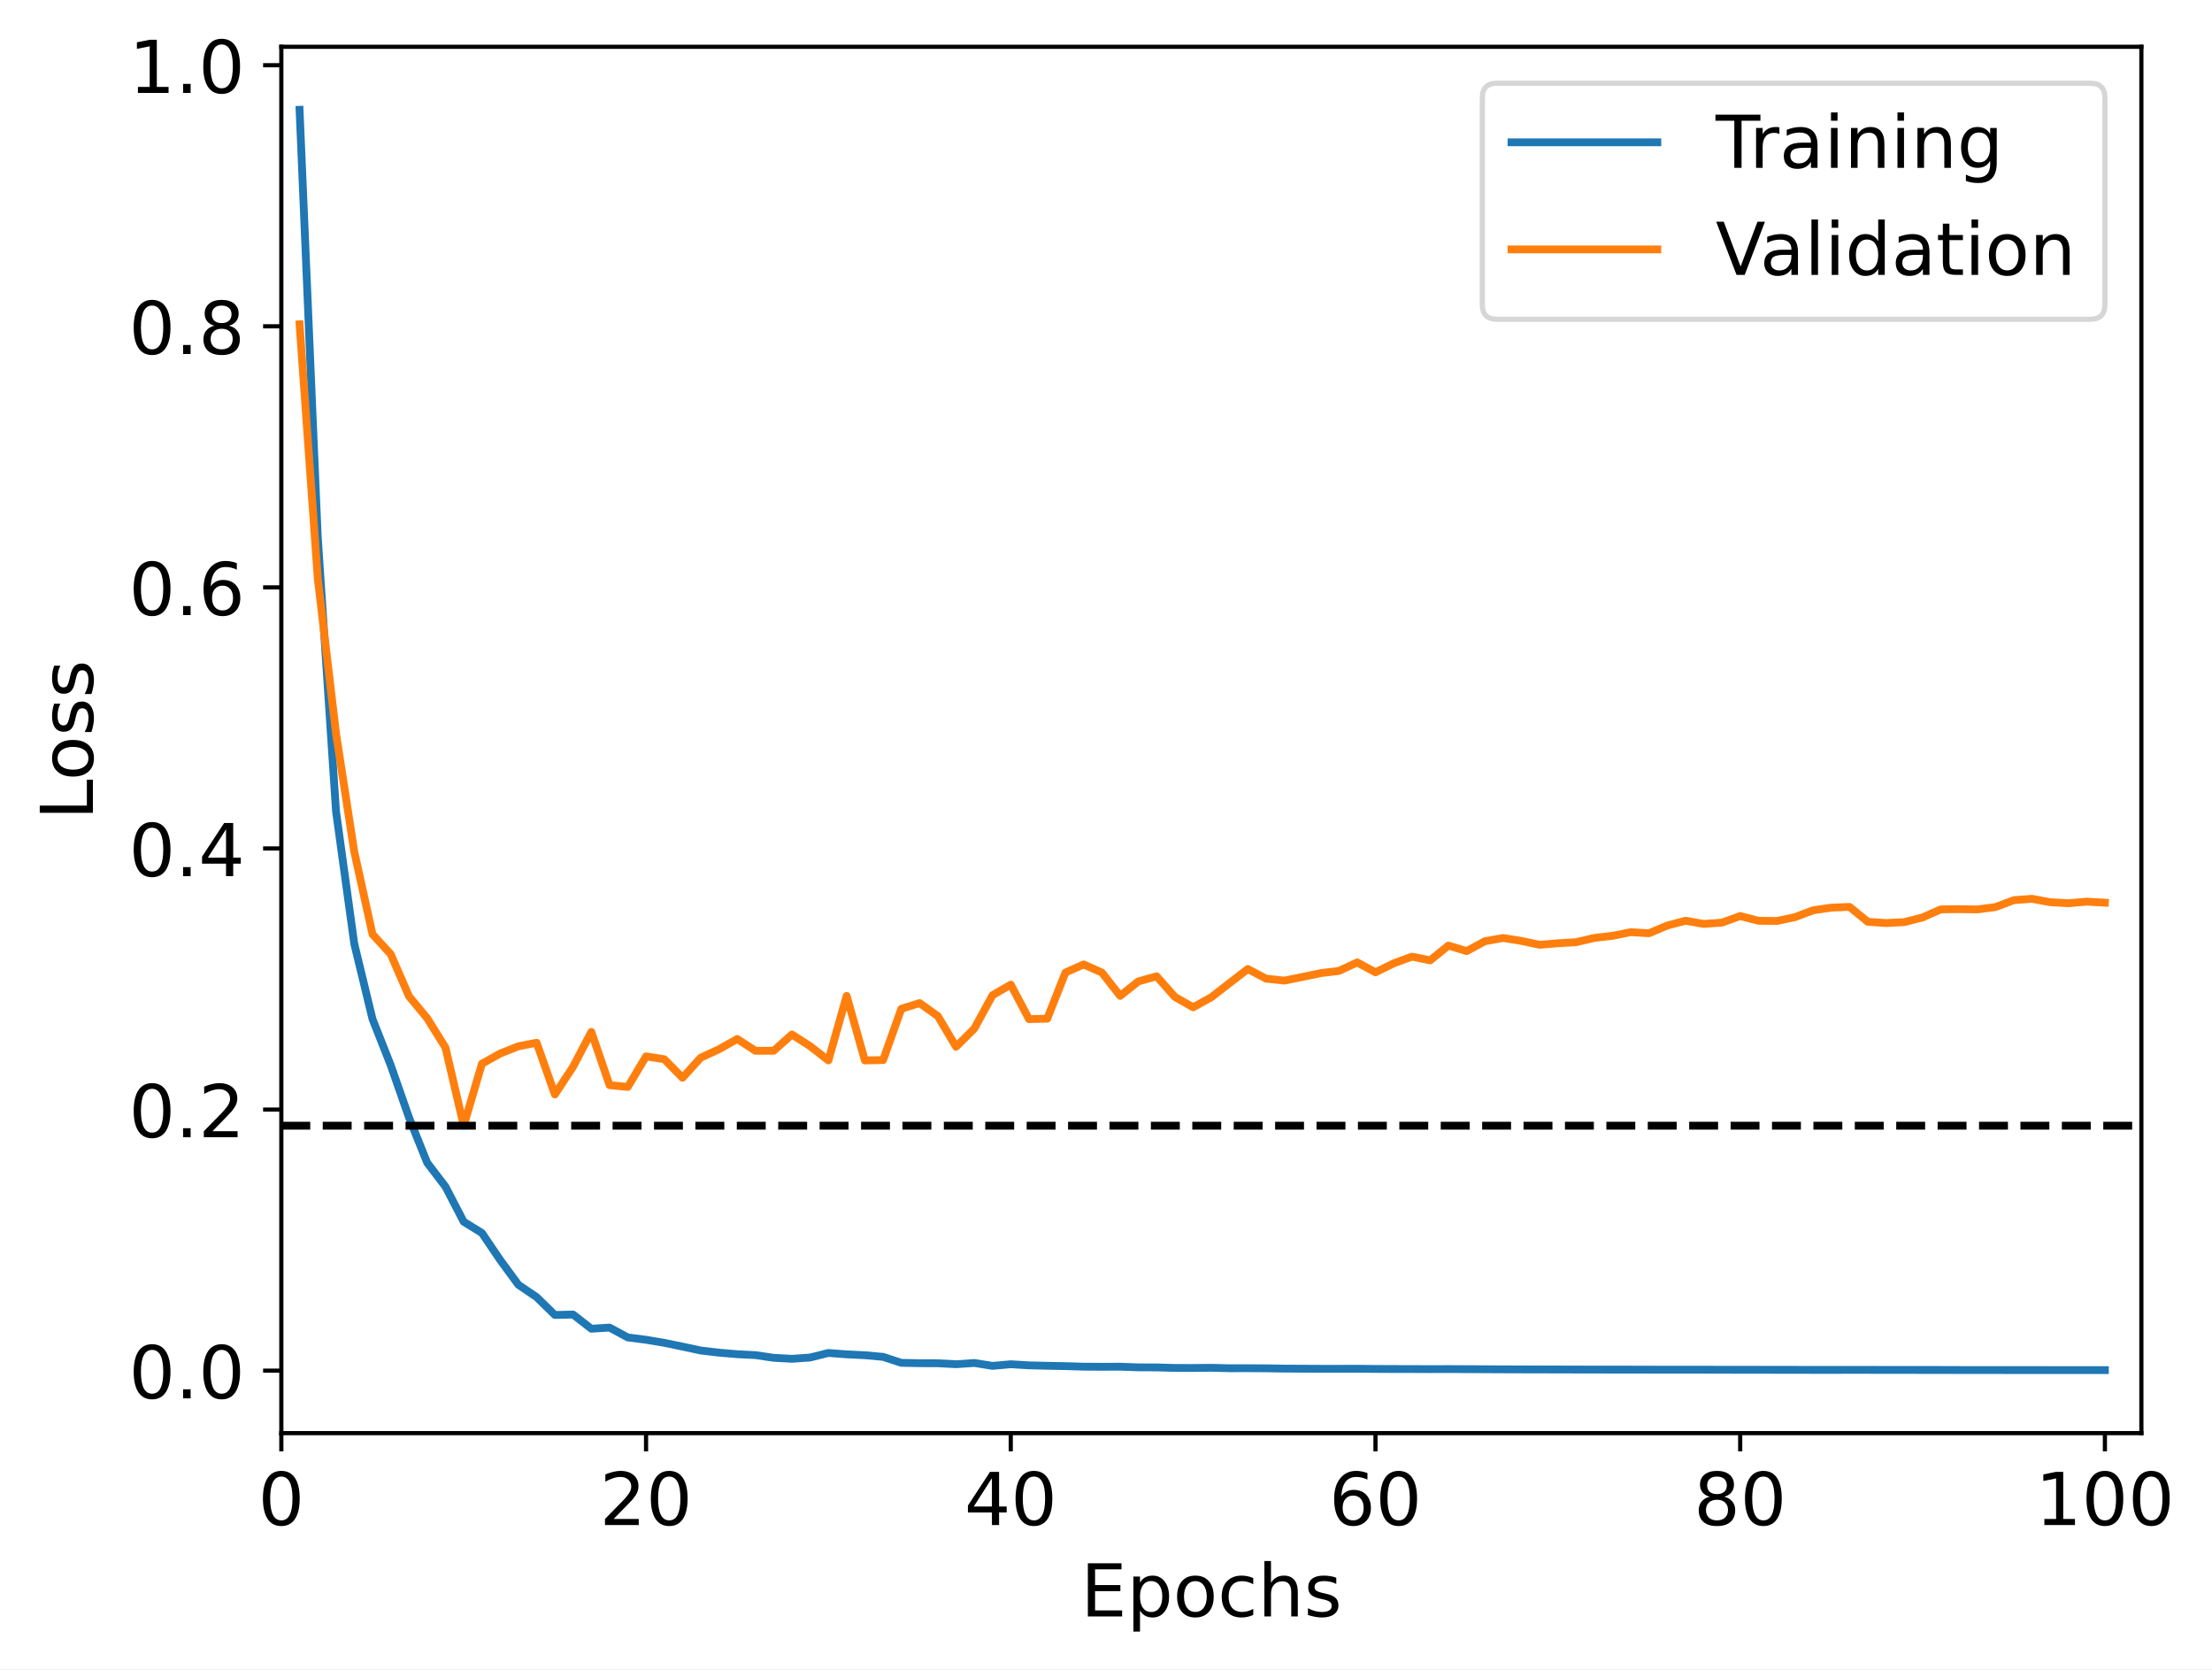
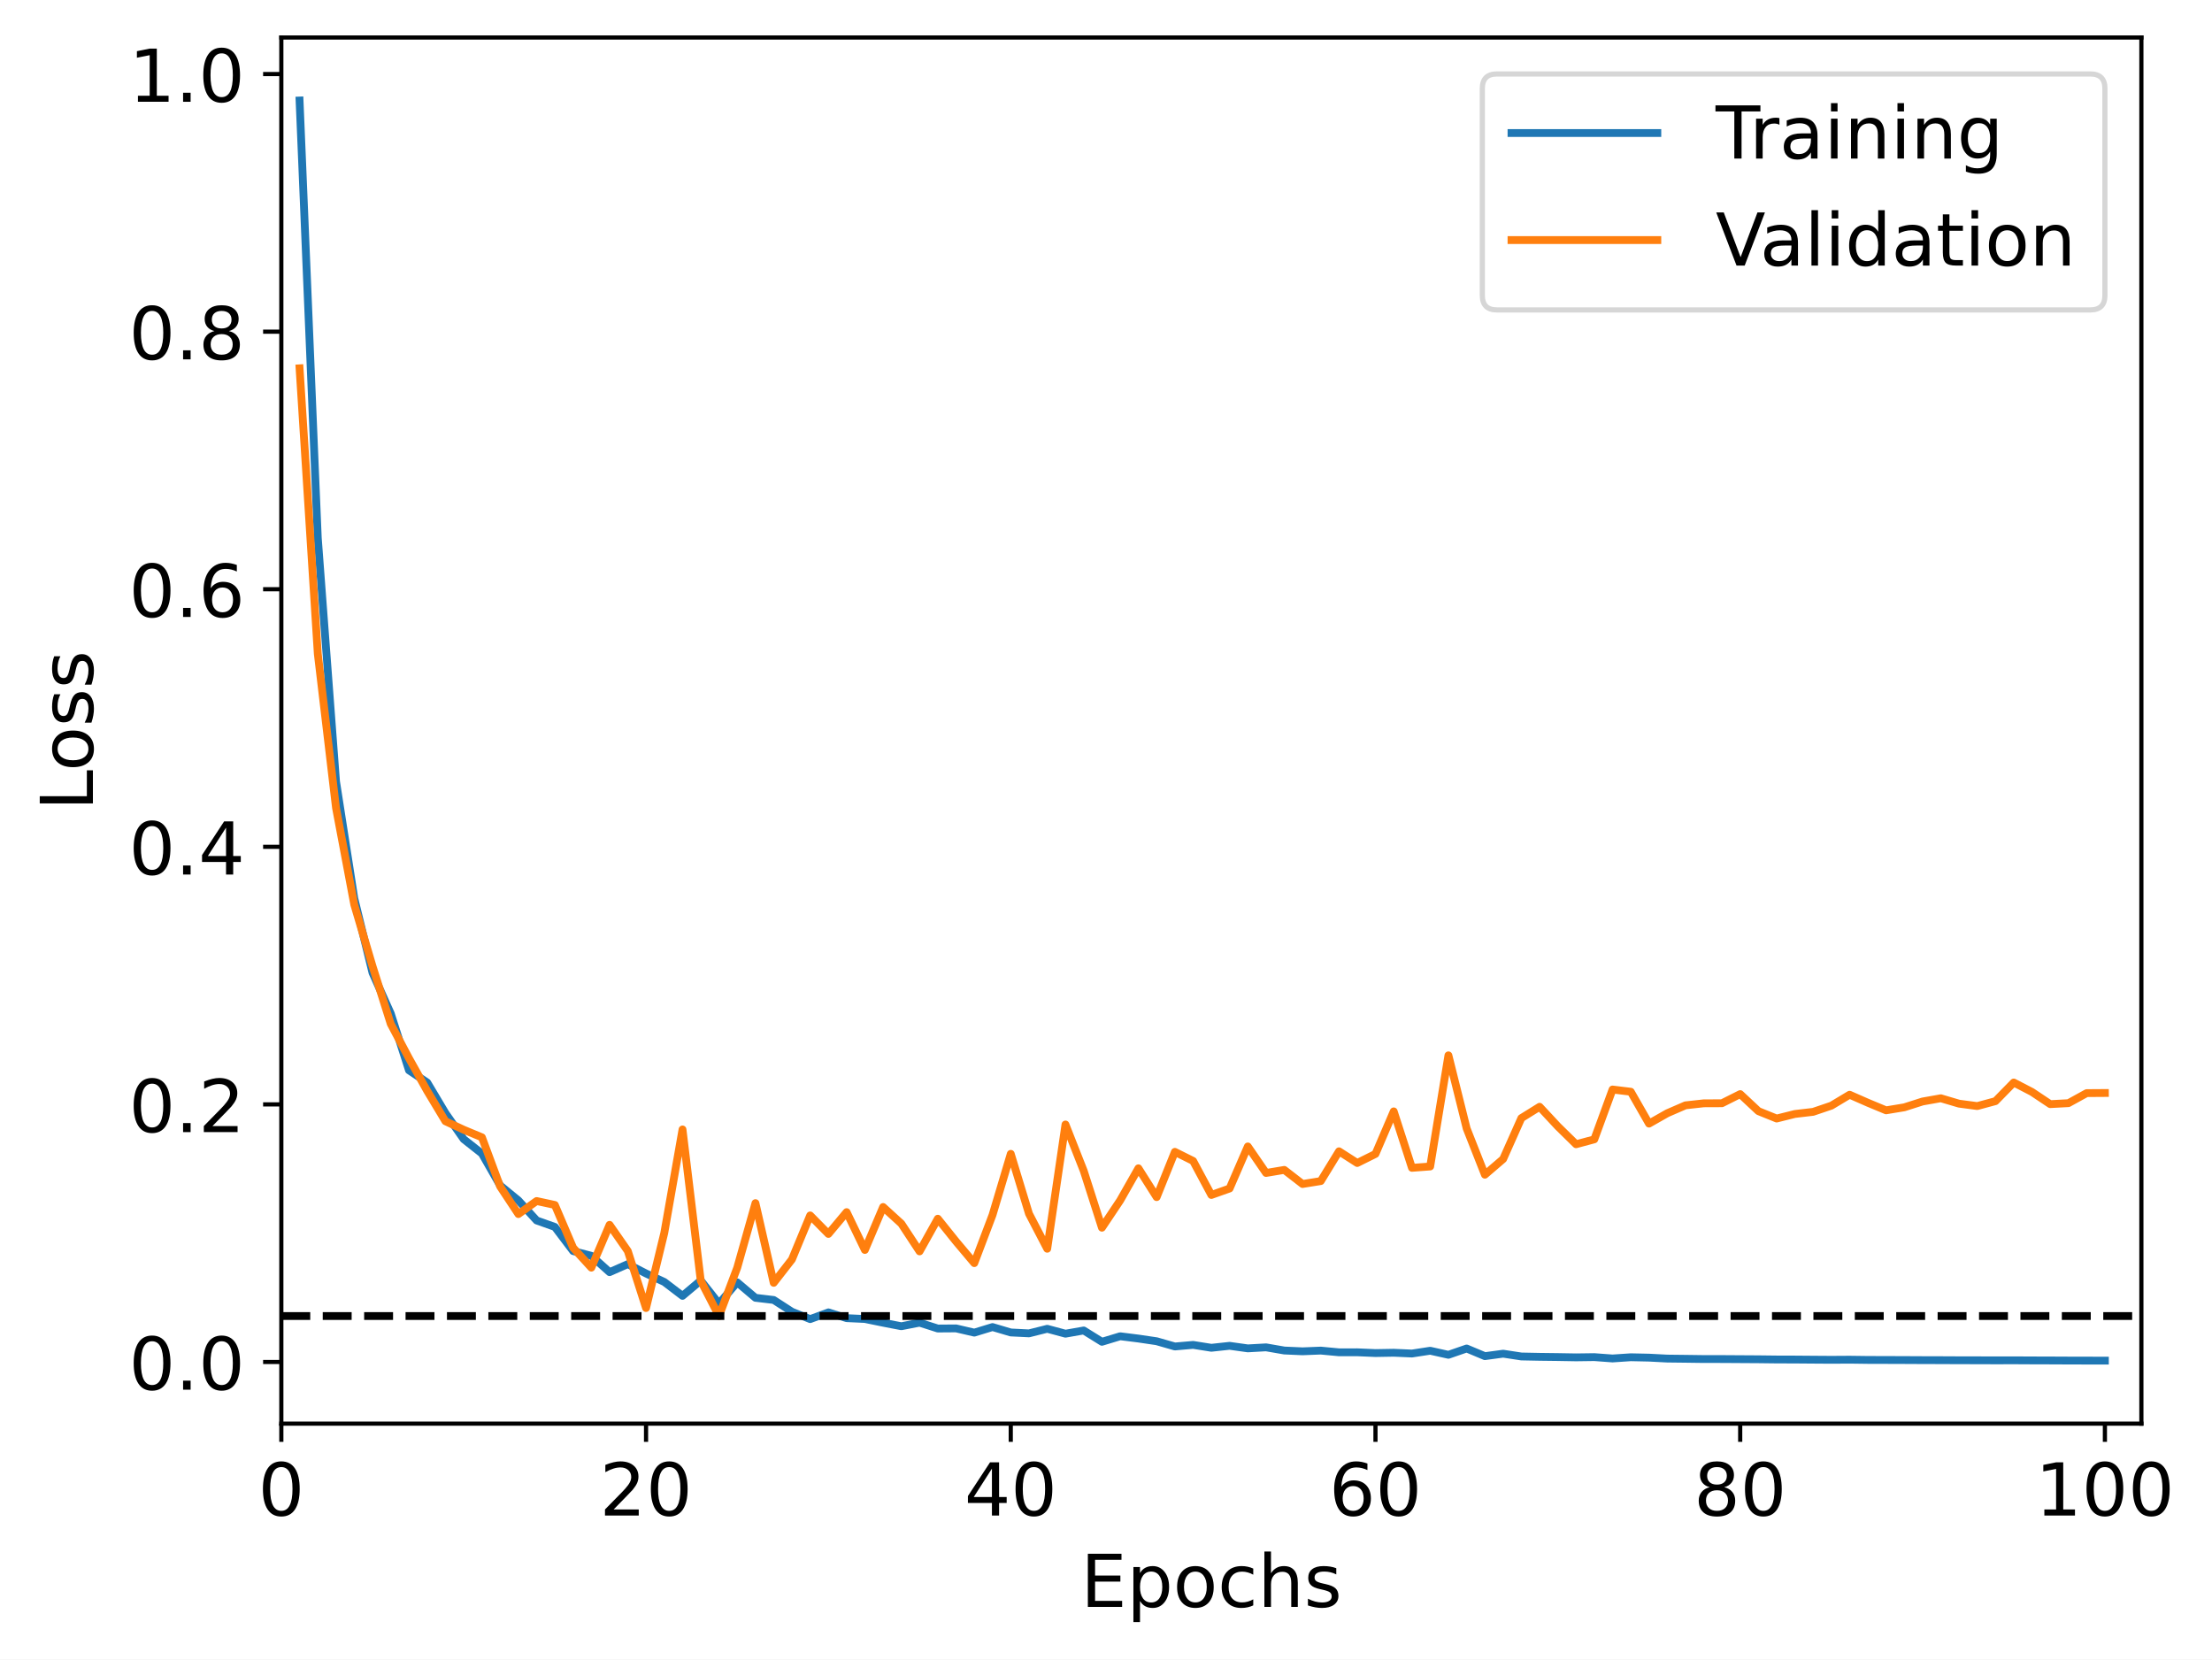
- <svg xmlns="http://www.w3.org/2000/svg" xmlns:xlink="http://www.w3.org/1999/xlink" width="424.693pt" height="320.391pt" viewBox="0 0 424.693 320.391" version="1.1">
+ <svg xmlns="http://www.w3.org/2000/svg" xmlns:xlink="http://www.w3.org/1999/xlink" width="424.693pt" height="318.611pt" viewBox="0 0 424.693 318.611" version="1.1">
  <defs>
    <style type="text/css">*{stroke-linejoin: round; stroke-linecap: butt}</style>
  </defs>
  <g id="figure_1">
    <g id="patch_1">
-       <path d="M 0 320.391  L 424.693 320.391  L 424.693 0  L 0 0  z " style="fill: #ffffff" />
+       <path d="M 0 318.611  L 424.693 318.611  L 424.693 0  L 0 0  z " style="fill: #ffffff" />
    </g>
    <g id="axes_1">
      <g id="patch_2">
-         <path d="M 54.014 275.092  L 411.134 275.092  L 411.134 8.98  L 54.014 8.98  z " style="fill: #ffffff" />
+         <path d="M 54.014 273.312  L 411.134 273.312  L 411.134 7.2  L 54.014 7.2  z " style="fill: #ffffff" />
      </g>
      <g id="matplotlib.axis_1">
        <g id="xtick_1">
          <g id="line2d_1">
            <defs>
-               <path id="m35944b35f2" d="M 0 0  L 0 3.5  " style="stroke: #000000; stroke-width: 0.8" />
-             </defs>
-             <g>
-               <use xlink:href="#m35944b35f2" x="54.014" y="275.092" style="stroke: #000000; stroke-width: 0.8" />
+               <path id="m0dffbcc8c7" d="M 0 0  L 0 3.5  " style="stroke: #000000; stroke-width: 0.8" />
+             </defs>
+             <g>
+               <use xlink:href="#m0dffbcc8c7" x="54.014" y="273.312" style="stroke: #000000; stroke-width: 0.8" />
            </g>
          </g>
          <g id="text_1">
-             <g transform="translate(49.56 292.7302) scale(0.14 -0.14)">
+             <g transform="translate(49.56 290.9498) scale(0.14 -0.14)">
              <defs>
                <path id="DejaVuSans-30" d="M 2034 4250  Q 1547 4250 1301 3770  Q 1056 3291 1056 2328  Q 1056 1369 1301 889  Q 1547 409 2034 409  Q 2525 409 2770 889  Q 3016 1369 3016 2328  Q 3016 3291 2770 3770  Q 2525 4250 2034 4250  z M 2034 4750  Q 2819 4750 3233 4129  Q 3647 3509 3647 2328  Q 3647 1150 3233 529  Q 2819 -91 2034 -91  Q 1250 -91 836 529  Q 422 1150 422 2328  Q 422 3509 836 4129  Q 1250 4750 2034 4750  z " transform="scale(0.015625)" />
              </defs>
              <use xlink:href="#DejaVuSans-30" />
            </g>
          </g>
        </g>
        <g id="xtick_2">
          <g id="line2d_2">
            <g>
-               <use xlink:href="#m35944b35f2" x="124.037" y="275.092" style="stroke: #000000; stroke-width: 0.8" />
+               <use xlink:href="#m0dffbcc8c7" x="124.037" y="273.312" style="stroke: #000000; stroke-width: 0.8" />
            </g>
          </g>
          <g id="text_2">
-             <g transform="translate(115.1298 292.7302) scale(0.14 -0.14)">
+             <g transform="translate(115.1298 290.9498) scale(0.14 -0.14)">
              <defs>
                <path id="DejaVuSans-32" d="M 1228 531  L 3431 531  L 3431 0  L 469 0  L 469 531  Q 828 903 1448 1529  Q 2069 2156 2228 2338  Q 2531 2678 2651 2914  Q 2772 3150 2772 3378  Q 2772 3750 2511 3984  Q 2250 4219 1831 4219  Q 1534 4219 1204 4116  Q 875 4013 500 3803  L 500 4441  Q 881 4594 1212 4672  Q 1544 4750 1819 4750  Q 2544 4750 2975 4387  Q 3406 4025 3406 3419  Q 3406 3131 3298 2873  Q 3191 2616 2906 2266  Q 2828 2175 2409 1742  Q 1991 1309 1228 531  z " transform="scale(0.015625)" />
              </defs>
              <use xlink:href="#DejaVuSans-32" />
              <use xlink:href="#DejaVuSans-30" x="63.623" />
            </g>
          </g>
        </g>
        <g id="xtick_3">
          <g id="line2d_3">
            <g>
-               <use xlink:href="#m35944b35f2" x="194.061" y="275.092" style="stroke: #000000; stroke-width: 0.8" />
+               <use xlink:href="#m0dffbcc8c7" x="194.061" y="273.312" style="stroke: #000000; stroke-width: 0.8" />
            </g>
          </g>
          <g id="text_3">
-             <g transform="translate(185.1533 292.7302) scale(0.14 -0.14)">
+             <g transform="translate(185.1533 290.9498) scale(0.14 -0.14)">
              <defs>
                <path id="DejaVuSans-34" d="M 2419 4116  L 825 1625  L 2419 1625  L 2419 4116  z M 2253 4666  L 3047 4666  L 3047 1625  L 3713 1625  L 3713 1100  L 3047 1100  L 3047 0  L 2419 0  L 2419 1100  L 313 1100  L 313 1709  L 2253 4666  z " transform="scale(0.015625)" />
              </defs>
              <use xlink:href="#DejaVuSans-34" />
              <use xlink:href="#DejaVuSans-30" x="63.623" />
            </g>
          </g>
        </g>
        <g id="xtick_4">
          <g id="line2d_4">
            <g>
-               <use xlink:href="#m35944b35f2" x="264.084" y="275.092" style="stroke: #000000; stroke-width: 0.8" />
+               <use xlink:href="#m0dffbcc8c7" x="264.084" y="273.312" style="stroke: #000000; stroke-width: 0.8" />
            </g>
          </g>
          <g id="text_4">
-             <g transform="translate(255.1768 292.7302) scale(0.14 -0.14)">
+             <g transform="translate(255.1768 290.9498) scale(0.14 -0.14)">
              <defs>
                <path id="DejaVuSans-36" d="M 2113 2584  Q 1688 2584 1439 2293  Q 1191 2003 1191 1497  Q 1191 994 1439 701  Q 1688 409 2113 409  Q 2538 409 2786 701  Q 3034 994 3034 1497  Q 3034 2003 2786 2293  Q 2538 2584 2113 2584  z M 3366 4563  L 3366 3988  Q 3128 4100 2886 4159  Q 2644 4219 2406 4219  Q 1781 4219 1451 3797  Q 1122 3375 1075 2522  Q 1259 2794 1537 2939  Q 1816 3084 2150 3084  Q 2853 3084 3261 2657  Q 3669 2231 3669 1497  Q 3669 778 3244 343  Q 2819 -91 2113 -91  Q 1303 -91 875 529  Q 447 1150 447 2328  Q 447 3434 972 4092  Q 1497 4750 2381 4750  Q 2619 4750 2861 4703  Q 3103 4656 3366 4563  z " transform="scale(0.015625)" />
              </defs>
              <use xlink:href="#DejaVuSans-36" />
              <use xlink:href="#DejaVuSans-30" x="63.623" />
            </g>
          </g>
        </g>
        <g id="xtick_5">
          <g id="line2d_5">
            <g>
-               <use xlink:href="#m35944b35f2" x="334.108" y="275.092" style="stroke: #000000; stroke-width: 0.8" />
+               <use xlink:href="#m0dffbcc8c7" x="334.108" y="273.312" style="stroke: #000000; stroke-width: 0.8" />
            </g>
          </g>
          <g id="text_5">
-             <g transform="translate(325.2004 292.7302) scale(0.14 -0.14)">
+             <g transform="translate(325.2004 290.9498) scale(0.14 -0.14)">
              <defs>
                <path id="DejaVuSans-38" d="M 2034 2216  Q 1584 2216 1326 1975  Q 1069 1734 1069 1313  Q 1069 891 1326 650  Q 1584 409 2034 409  Q 2484 409 2743 651  Q 3003 894 3003 1313  Q 3003 1734 2745 1975  Q 2488 2216 2034 2216  z M 1403 2484  Q 997 2584 770 2862  Q 544 3141 544 3541  Q 544 4100 942 4425  Q 1341 4750 2034 4750  Q 2731 4750 3128 4425  Q 3525 4100 3525 3541  Q 3525 3141 3298 2862  Q 3072 2584 2669 2484  Q 3125 2378 3379 2068  Q 3634 1759 3634 1313  Q 3634 634 3220 271  Q 2806 -91 2034 -91  Q 1263 -91 848 271  Q 434 634 434 1313  Q 434 1759 690 2068  Q 947 2378 1403 2484  z M 1172 3481  Q 1172 3119 1398 2916  Q 1625 2713 2034 2713  Q 2441 2713 2670 2916  Q 2900 3119 2900 3481  Q 2900 3844 2670 4047  Q 2441 4250 2034 4250  Q 1625 4250 1398 4047  Q 1172 3844 1172 3481  z " transform="scale(0.015625)" />
              </defs>
              <use xlink:href="#DejaVuSans-38" />
              <use xlink:href="#DejaVuSans-30" x="63.623" />
            </g>
          </g>
        </g>
        <g id="xtick_6">
          <g id="line2d_6">
            <g>
-               <use xlink:href="#m35944b35f2" x="404.131" y="275.092" style="stroke: #000000; stroke-width: 0.8" />
+               <use xlink:href="#m0dffbcc8c7" x="404.131" y="273.312" style="stroke: #000000; stroke-width: 0.8" />
            </g>
          </g>
          <g id="text_6">
-             <g transform="translate(390.7701 292.7302) scale(0.14 -0.14)">
+             <g transform="translate(390.7701 290.9498) scale(0.14 -0.14)">
              <defs>
                <path id="DejaVuSans-31" d="M 794 531  L 1825 531  L 1825 4091  L 703 3866  L 703 4441  L 1819 4666  L 2450 4666  L 2450 531  L 3481 531  L 3481 0  L 794 0  L 794 531  z " transform="scale(0.015625)" />
              </defs>
              <use xlink:href="#DejaVuSans-31" />
              <use xlink:href="#DejaVuSans-30" x="63.623" />
              <use xlink:href="#DejaVuSans-30" x="127.246" />
            </g>
          </g>
        </g>
        <g id="text_7">
-           <g transform="translate(207.4919 310.2796) scale(0.14 -0.14)">
+           <g transform="translate(207.4919 308.4992) scale(0.14 -0.14)">
            <defs>
              <path id="DejaVuSans-45" d="M 628 4666  L 3578 4666  L 3578 4134  L 1259 4134  L 1259 2753  L 3481 2753  L 3481 2222  L 1259 2222  L 1259 531  L 3634 531  L 3634 0  L 628 0  L 628 4666  z " transform="scale(0.015625)" />
              <path id="DejaVuSans-70" d="M 1159 525  L 1159 -1331  L 581 -1331  L 581 3500  L 1159 3500  L 1159 2969  Q 1341 3281 1617 3432  Q 1894 3584 2278 3584  Q 2916 3584 3314 3078  Q 3713 2572 3713 1747  Q 3713 922 3314 415  Q 2916 -91 2278 -91  Q 1894 -91 1617 61  Q 1341 213 1159 525  z M 3116 1747  Q 3116 2381 2855 2742  Q 2594 3103 2138 3103  Q 1681 3103 1420 2742  Q 1159 2381 1159 1747  Q 1159 1113 1420 752  Q 1681 391 2138 391  Q 2594 391 2855 752  Q 3116 1113 3116 1747  z " transform="scale(0.015625)" />
              <path id="DejaVuSans-6f" d="M 1959 3097  Q 1497 3097 1228 2736  Q 959 2375 959 1747  Q 959 1119 1226 758  Q 1494 397 1959 397  Q 2419 397 2687 759  Q 2956 1122 2956 1747  Q 2956 2369 2687 2733  Q 2419 3097 1959 3097  z M 1959 3584  Q 2709 3584 3137 3096  Q 3566 2609 3566 1747  Q 3566 888 3137 398  Q 2709 -91 1959 -91  Q 1206 -91 779 398  Q 353 888 353 1747  Q 353 2609 779 3096  Q 1206 3584 1959 3584  z " transform="scale(0.015625)" />
              <path id="DejaVuSans-63" d="M 3122 3366  L 3122 2828  Q 2878 2963 2633 3030  Q 2388 3097 2138 3097  Q 1578 3097 1268 2742  Q 959 2388 959 1747  Q 959 1106 1268 751  Q 1578 397 2138 397  Q 2388 397 2633 464  Q 2878 531 3122 666  L 3122 134  Q 2881 22 2623 -34  Q 2366 -91 2075 -91  Q 1284 -91 818 406  Q 353 903 353 1747  Q 353 2603 823 3093  Q 1294 3584 2113 3584  Q 2378 3584 2631 3529  Q 2884 3475 3122 3366  z " transform="scale(0.015625)" />
              <path id="DejaVuSans-68" d="M 3513 2113  L 3513 0  L 2938 0  L 2938 2094  Q 2938 2591 2744 2837  Q 2550 3084 2163 3084  Q 1697 3084 1428 2787  Q 1159 2491 1159 1978  L 1159 0  L 581 0  L 581 4863  L 1159 4863  L 1159 2956  Q 1366 3272 1645 3428  Q 1925 3584 2291 3584  Q 2894 3584 3203 3211  Q 3513 2838 3513 2113  z " transform="scale(0.015625)" />
              <path id="DejaVuSans-73" d="M 2834 3397  L 2834 2853  Q 2591 2978 2328 3040  Q 2066 3103 1784 3103  Q 1356 3103 1142 2972  Q 928 2841 928 2578  Q 928 2378 1081 2264  Q 1234 2150 1697 2047  L 1894 2003  Q 2506 1872 2764 1633  Q 3022 1394 3022 966  Q 3022 478 2636 193  Q 2250 -91 1575 -91  Q 1294 -91 989 -36  Q 684 19 347 128  L 347 722  Q 666 556 975 473  Q 1284 391 1588 391  Q 1994 391 2212 530  Q 2431 669 2431 922  Q 2431 1156 2273 1281  Q 2116 1406 1581 1522  L 1381 1569  Q 847 1681 609 1914  Q 372 2147 372 2553  Q 372 3047 722 3315  Q 1072 3584 1716 3584  Q 2034 3584 2315 3537  Q 2597 3491 2834 3397  z " transform="scale(0.015625)" />
            </defs>
            <use xlink:href="#DejaVuSans-45" />
            <use xlink:href="#DejaVuSans-70" x="63.184" />
            <use xlink:href="#DejaVuSans-6f" x="126.66" />
            <use xlink:href="#DejaVuSans-63" x="187.842" />
            <use xlink:href="#DejaVuSans-68" x="242.822" />
            <use xlink:href="#DejaVuSans-73" x="306.201" />
          </g>
        </g>
      </g>
      <g id="matplotlib.axis_2">
        <g id="ytick_1">
          <g id="line2d_7">
            <defs>
-               <path id="ma3c69df5d5" d="M 0 0  L -3.5 0  " style="stroke: #000000; stroke-width: 0.8" />
-             </defs>
-             <g>
-               <use xlink:href="#ma3c69df5d5" x="54.014" y="263.094" style="stroke: #000000; stroke-width: 0.8" />
+               <path id="m3da4e84773" d="M 0 0  L -3.5 0  " style="stroke: #000000; stroke-width: 0.8" />
+             </defs>
+             <g>
+               <use xlink:href="#m3da4e84773" x="54.014" y="261.476" style="stroke: #000000; stroke-width: 0.8" />
            </g>
          </g>
          <g id="text_8">
-             <g transform="translate(24.74938 268.4128) scale(0.14 -0.14)">
+             <g transform="translate(24.74938 266.7948) scale(0.14 -0.14)">
              <defs>
                <path id="DejaVuSans-2e" d="M 684 794  L 1344 794  L 1344 0  L 684 0  L 684 794  z " transform="scale(0.015625)" />
              </defs>
              <use xlink:href="#DejaVuSans-30" />
              <use xlink:href="#DejaVuSans-2e" x="63.623" />
              <use xlink:href="#DejaVuSans-30" x="95.41" />
            </g>
          </g>
        </g>
        <g id="ytick_2">
          <g id="line2d_8">
            <g>
-               <use xlink:href="#ma3c69df5d5" x="54.014" y="212.979" style="stroke: #000000; stroke-width: 0.8" />
+               <use xlink:href="#m3da4e84773" x="54.014" y="212.025" style="stroke: #000000; stroke-width: 0.8" />
            </g>
          </g>
          <g id="text_9">
-             <g transform="translate(24.74938 218.2978) scale(0.14 -0.14)">
+             <g transform="translate(24.74938 217.344) scale(0.14 -0.14)">
              <use xlink:href="#DejaVuSans-30" />
              <use xlink:href="#DejaVuSans-2e" x="63.623" />
              <use xlink:href="#DejaVuSans-32" x="95.41" />
            </g>
          </g>
        </g>
        <g id="ytick_3">
          <g id="line2d_9">
            <g>
-               <use xlink:href="#ma3c69df5d5" x="54.014" y="162.864" style="stroke: #000000; stroke-width: 0.8" />
+               <use xlink:href="#m3da4e84773" x="54.014" y="162.574" style="stroke: #000000; stroke-width: 0.8" />
            </g>
          </g>
          <g id="text_10">
-             <g transform="translate(24.74938 168.1828) scale(0.14 -0.14)">
+             <g transform="translate(24.74938 167.8932) scale(0.14 -0.14)">
              <use xlink:href="#DejaVuSans-30" />
              <use xlink:href="#DejaVuSans-2e" x="63.623" />
              <use xlink:href="#DejaVuSans-34" x="95.41" />
            </g>
          </g>
        </g>
        <g id="ytick_4">
          <g id="line2d_10">
            <g>
-               <use xlink:href="#ma3c69df5d5" x="54.014" y="112.749" style="stroke: #000000; stroke-width: 0.8" />
+               <use xlink:href="#m3da4e84773" x="54.014" y="113.123" style="stroke: #000000; stroke-width: 0.8" />
            </g>
          </g>
          <g id="text_11">
-             <g transform="translate(24.74938 118.0678) scale(0.14 -0.14)">
+             <g transform="translate(24.74938 118.4424) scale(0.14 -0.14)">
              <use xlink:href="#DejaVuSans-30" />
              <use xlink:href="#DejaVuSans-2e" x="63.623" />
              <use xlink:href="#DejaVuSans-36" x="95.41" />
            </g>
          </g>
        </g>
        <g id="ytick_5">
          <g id="line2d_11">
            <g>
-               <use xlink:href="#ma3c69df5d5" x="54.014" y="62.634" style="stroke: #000000; stroke-width: 0.8" />
+               <use xlink:href="#m3da4e84773" x="54.014" y="63.673" style="stroke: #000000; stroke-width: 0.8" />
            </g>
          </g>
          <g id="text_12">
-             <g transform="translate(24.74938 67.9528) scale(0.14 -0.14)">
+             <g transform="translate(24.74938 68.99157) scale(0.14 -0.14)">
              <use xlink:href="#DejaVuSans-30" />
              <use xlink:href="#DejaVuSans-2e" x="63.623" />
              <use xlink:href="#DejaVuSans-38" x="95.41" />
            </g>
          </g>
        </g>
        <g id="ytick_6">
          <g id="line2d_12">
            <g>
-               <use xlink:href="#ma3c69df5d5" x="54.014" y="12.519" style="stroke: #000000; stroke-width: 0.8" />
+               <use xlink:href="#m3da4e84773" x="54.014" y="14.222" style="stroke: #000000; stroke-width: 0.8" />
            </g>
          </g>
          <g id="text_13">
-             <g transform="translate(24.74938 17.83781) scale(0.14 -0.14)">
+             <g transform="translate(24.74938 19.54076) scale(0.14 -0.14)">
              <use xlink:href="#DejaVuSans-31" />
              <use xlink:href="#DejaVuSans-2e" x="63.623" />
              <use xlink:href="#DejaVuSans-30" x="95.41" />
            </g>
          </g>
        </g>
        <g id="text_14">
-           <g transform="translate(17.83781 157.3904) rotate(-90) scale(0.14 -0.14)">
+           <g transform="translate(17.83781 155.6101) rotate(-90) scale(0.14 -0.14)">
            <defs>
              <path id="DejaVuSans-4c" d="M 628 4666  L 1259 4666  L 1259 531  L 3531 531  L 3531 0  L 628 0  L 628 4666  z " transform="scale(0.015625)" />
            </defs>
            <use xlink:href="#DejaVuSans-4c" />
            <use xlink:href="#DejaVuSans-6f" x="53.963" />
            <use xlink:href="#DejaVuSans-73" x="115.145" />
            <use xlink:href="#DejaVuSans-73" x="167.244" />
          </g>
        </g>
      </g>
      <g id="line2d_13">
-         <path d="M 57.515 21.076  L 61.016 103.221  L 64.517 155.771  L 68.018 181.161  L 71.52 195.613  L 75.021 204.482  L 78.522 214.492  L 82.023 223.193  L 85.524 227.772  L 89.026 234.511  L 92.527 236.674  L 96.028 241.844  L 99.529 246.613  L 103.03 248.984  L 106.531 252.409  L 110.033 252.329  L 113.534 255.05  L 117.035 254.832  L 120.536 256.726  L 124.037 257.172  L 127.538 257.756  L 131.04 258.482  L 134.541 259.232  L 138.042 259.645  L 141.543 259.941  L 145.044 260.115  L 148.546 260.631  L 152.047 260.825  L 155.548 260.578  L 159.049 259.702  L 162.55 259.968  L 166.051 260.135  L 169.553 260.452  L 173.054 261.594  L 176.555 261.668  L 180.056 261.678  L 183.557 261.861  L 187.058 261.625  L 190.56 262.181  L 194.061 261.869  L 197.562 262.078  L 201.063 262.162  L 204.564 262.23  L 208.066 262.336  L 211.567 262.356  L 215.068 262.34  L 218.569 262.463  L 222.07 262.479  L 225.571 262.576  L 229.073 262.585  L 232.574 262.548  L 236.075 262.636  L 239.576 262.629  L 243.077 262.65  L 246.578 262.706  L 250.08 262.725  L 253.581 262.741  L 257.082 262.741  L 260.583 262.737  L 264.084 262.767  L 267.586 262.784  L 271.087 262.79  L 274.588 262.804  L 278.089 262.795  L 281.59 262.81  L 285.091 262.829  L 288.593 262.848  L 292.094 262.86  L 295.595 262.869  L 299.096 262.874  L 302.597 262.885  L 306.098 262.891  L 309.6 262.898  L 313.101 262.898  L 316.602 262.907  L 320.103 262.915  L 323.604 262.916  L 327.106 262.915  L 330.607 262.927  L 334.108 262.929  L 337.609 262.932  L 341.11 262.941  L 344.611 262.943  L 348.113 262.952  L 351.614 262.951  L 355.115 262.95  L 358.616 262.949  L 362.117 262.96  L 365.618 262.96  L 369.12 262.963  L 372.621 262.966  L 376.122 262.978  L 379.623 262.982  L 383.124 262.984  L 386.626 262.985  L 390.127 262.987  L 393.628 262.99  L 397.129 262.995  L 400.63 262.996  L 404.131 262.996  " clip-path="url(#p53c42b1a7d)" style="fill: none; stroke: #1f77b4; stroke-width: 1.5; stroke-linecap: square" />
+         <path d="M 57.515 19.296  L 61.016 103.304  L 64.517 150.027  L 68.018 172.452  L 71.52 186.763  L 75.021 194.572  L 78.522 205.481  L 82.023 207.827  L 85.524 213.701  L 89.026 218.701  L 92.527 221.463  L 96.028 227.593  L 99.529 230.461  L 103.03 234.307  L 106.531 235.549  L 110.033 240.176  L 113.534 241.09  L 117.035 244.23  L 120.536 242.687  L 124.037 244.484  L 127.538 246.112  L 131.04 248.781  L 134.541 245.837  L 138.042 250.279  L 141.543 246.191  L 145.044 249.155  L 148.546 249.57  L 152.047 251.831  L 155.548 253.246  L 159.049 251.952  L 162.55 253.061  L 166.051 253.221  L 169.553 253.939  L 173.054 254.615  L 176.555 253.929  L 180.056 255.053  L 183.557 255.027  L 187.058 255.84  L 190.56 254.771  L 194.061 255.808  L 197.562 255.981  L 201.063 255.103  L 204.564 256.045  L 208.066 255.426  L 211.567 257.599  L 215.068 256.538  L 218.569 256.977  L 222.07 257.494  L 225.571 258.498  L 229.073 258.194  L 232.574 258.75  L 236.075 258.372  L 239.576 258.863  L 243.077 258.665  L 246.578 259.274  L 250.08 259.428  L 253.581 259.289  L 257.082 259.618  L 260.583 259.614  L 264.084 259.763  L 267.586 259.702  L 271.087 259.853  L 274.588 259.317  L 278.089 260.097  L 281.59 258.886  L 285.091 260.355  L 288.593 259.882  L 292.094 260.418  L 295.595 260.486  L 299.096 260.529  L 302.597 260.589  L 306.098 260.542  L 309.6 260.802  L 313.101 260.568  L 316.602 260.642  L 320.103 260.823  L 323.604 260.864  L 327.106 260.911  L 330.607 260.912  L 334.108 260.935  L 337.609 260.956  L 341.11 260.997  L 344.611 261.007  L 348.113 261.035  L 351.614 261.059  L 355.115 261.037  L 358.616 261.083  L 362.117 261.092  L 365.618 261.104  L 369.12 261.121  L 372.621 261.13  L 376.122 261.147  L 379.623 261.152  L 383.124 261.165  L 386.626 261.156  L 390.127 261.175  L 393.628 261.184  L 397.129 261.201  L 400.63 261.209  L 404.131 261.216  " clip-path="url(#p8ac472f877)" style="fill: none; stroke: #1f77b4; stroke-width: 1.5; stroke-linecap: square" />
      </g>
      <g id="line2d_14">
-         <path d="M 57.515 62.257  L 61.016 111.105  L 64.517 140.803  L 68.018 163.493  L 71.52 179.331  L 75.021 183.16  L 78.522 191.232  L 82.023 195.457  L 85.524 201.079  L 89.026 216.076  L 92.527 204.189  L 96.028 202.231  L 99.529 200.836  L 103.03 200.156  L 106.531 210.077  L 110.033 204.751  L 113.534 198.079  L 117.035 208.294  L 120.536 208.638  L 124.037 202.774  L 127.538 203.321  L 131.04 206.876  L 134.541 203.024  L 138.042 201.407  L 141.543 199.437  L 145.044 201.699  L 148.546 201.696  L 152.047 198.572  L 155.548 200.821  L 159.049 203.547  L 162.55 191.164  L 166.051 203.548  L 169.553 203.479  L 173.054 193.64  L 176.555 192.545  L 180.056 195.036  L 183.557 200.927  L 187.058 197.444  L 190.56 191.034  L 194.061 189.003  L 197.562 195.618  L 201.063 195.542  L 204.564 186.68  L 208.066 185.122  L 211.567 186.691  L 215.068 191.159  L 218.569 188.373  L 222.07 187.406  L 225.571 191.355  L 229.073 193.354  L 232.574 191.417  L 236.075 188.701  L 239.576 186.001  L 243.077 187.854  L 246.578 188.225  L 250.08 187.523  L 253.581 186.792  L 257.082 186.368  L 260.583 184.735  L 264.084 186.638  L 267.586 184.914  L 271.087 183.63  L 274.588 184.337  L 278.089 181.506  L 281.59 182.568  L 285.091 180.67  L 288.593 180.049  L 292.094 180.608  L 295.595 181.356  L 299.096 181.062  L 302.597 180.855  L 306.098 180.037  L 309.6 179.631  L 313.101 178.93  L 316.602 179.137  L 320.103 177.663  L 323.604 176.735  L 327.106 177.352  L 330.607 177.102  L 334.108 175.833  L 337.609 176.743  L 341.11 176.785  L 344.611 176.056  L 348.113 174.729  L 351.614 174.225  L 355.115 174.082  L 358.616 176.942  L 362.117 177.181  L 365.618 177.001  L 369.12 176.104  L 372.621 174.554  L 376.122 174.512  L 379.623 174.565  L 383.124 174.115  L 386.626 172.793  L 390.127 172.528  L 393.628 173.176  L 397.129 173.377  L 400.63 173.072  L 404.131 173.268  " clip-path="url(#p53c42b1a7d)" style="fill: none; stroke: #ff7f0e; stroke-width: 1.5; stroke-linecap: square" />
+         <path d="M 57.515 70.71  L 61.016 125.522  L 64.517 155.115  L 68.018 173.679  L 71.52 185.493  L 75.021 196.566  L 78.522 203.175  L 82.023 209.434  L 85.524 215.259  L 89.026 216.891  L 92.527 218.347  L 96.028 227.782  L 99.529 233.079  L 103.03 230.575  L 106.531 231.331  L 110.033 239.545  L 113.534 243.367  L 117.035 235.146  L 120.536 240.178  L 124.037 251.118  L 127.538 236.71  L 131.04 216.835  L 134.541 245.862  L 138.042 252.651  L 141.543 243.387  L 145.044 230.98  L 148.546 246.279  L 152.047 241.785  L 155.548 233.34  L 159.049 236.891  L 162.55 232.707  L 166.051 239.969  L 169.553 231.724  L 173.054 234.917  L 176.555 240.242  L 180.056 233.971  L 183.557 238.338  L 187.058 242.496  L 190.56 233.25  L 194.061 221.515  L 197.562 233.016  L 201.063 239.738  L 204.564 215.882  L 208.066 224.772  L 211.567 235.696  L 215.068 230.455  L 218.569 224.293  L 222.07 229.827  L 225.571 221.138  L 229.073 222.88  L 232.574 229.412  L 236.075 228.17  L 239.576 220.097  L 243.077 225.188  L 246.578 224.598  L 250.08 227.307  L 253.581 226.745  L 257.082 221.031  L 260.583 223.273  L 264.084 221.534  L 267.586 213.366  L 271.087 224.203  L 274.588 223.944  L 278.089 202.608  L 281.59 216.643  L 285.091 225.522  L 288.593 222.516  L 292.094 214.66  L 295.595 212.482  L 299.096 216.241  L 302.597 219.676  L 306.098 218.733  L 309.6 209.167  L 313.101 209.592  L 316.602 215.713  L 320.103 213.724  L 323.604 212.204  L 327.106 211.818  L 330.607 211.804  L 334.108 210.047  L 337.609 213.321  L 341.11 214.738  L 344.611 213.862  L 348.113 213.454  L 351.614 212.266  L 355.115 210.166  L 358.616 211.707  L 362.117 213.163  L 365.618 212.584  L 369.12 211.467  L 372.621 210.846  L 376.122 211.882  L 379.623 212.345  L 383.124 211.398  L 386.626 207.823  L 390.127 209.636  L 393.628 211.974  L 397.129 211.788  L 400.63 209.859  L 404.131 209.835  " clip-path="url(#p8ac472f877)" style="fill: none; stroke: #ff7f0e; stroke-width: 1.5; stroke-linecap: square" />
      </g>
      <g id="line2d_15">
-         <path d="M 54.014 216.076  L 411.134 216.076  " clip-path="url(#p53c42b1a7d)" style="fill: none; stroke-dasharray: 5.55,2.4; stroke-dashoffset: 0; stroke: #000000; stroke-width: 1.5" />
+         <path d="M 54.014 252.651  L 411.134 252.651  " clip-path="url(#p8ac472f877)" style="fill: none; stroke-dasharray: 5.55,2.4; stroke-dashoffset: 0; stroke: #000000; stroke-width: 1.5" />
      </g>
      <g id="patch_3">
-         <path d="M 54.014 275.092  L 54.014 8.98  " style="fill: none; stroke: #000000; stroke-width: 0.8; stroke-linejoin: miter; stroke-linecap: square" />
+         <path d="M 54.014 273.312  L 54.014 7.2  " style="fill: none; stroke: #000000; stroke-width: 0.8; stroke-linejoin: miter; stroke-linecap: square" />
      </g>
      <g id="patch_4">
-         <path d="M 411.134 275.092  L 411.134 8.98  " style="fill: none; stroke: #000000; stroke-width: 0.8; stroke-linejoin: miter; stroke-linecap: square" />
+         <path d="M 411.134 273.312  L 411.134 7.2  " style="fill: none; stroke: #000000; stroke-width: 0.8; stroke-linejoin: miter; stroke-linecap: square" />
      </g>
      <g id="patch_5">
-         <path d="M 54.014 275.092  L 411.134 275.092  " style="fill: none; stroke: #000000; stroke-width: 0.8; stroke-linejoin: miter; stroke-linecap: square" />
+         <path d="M 54.014 273.312  L 411.134 273.312  " style="fill: none; stroke: #000000; stroke-width: 0.8; stroke-linejoin: miter; stroke-linecap: square" />
      </g>
      <g id="patch_6">
-         <path d="M 54.014 8.98  L 411.134 8.98  " style="fill: none; stroke: #000000; stroke-width: 0.8; stroke-linejoin: miter; stroke-linecap: square" />
+         <path d="M 54.014 7.2  L 411.134 7.2  " style="fill: none; stroke: #000000; stroke-width: 0.8; stroke-linejoin: miter; stroke-linecap: square" />
      </g>
      <g id="legend_1">
        <g id="patch_7">
-           <path d="M 287.4 61.279  L 401.334 61.279  Q 404.134 61.279 404.134 58.479  L 404.134 18.78  Q 404.134 15.98 401.334 15.98  L 287.4 15.98  Q 284.6 15.98 284.6 18.78  L 284.6 58.479  Q 284.6 61.279 287.4 61.279  z " style="fill: #ffffff; opacity: 0.8; stroke: #cccccc; stroke-linejoin: miter" />
+           <path d="M 287.4 59.499  L 401.334 59.499  Q 404.134 59.499 404.134 56.699  L 404.134 17  Q 404.134 14.2 401.334 14.2  L 287.4 14.2  Q 284.6 14.2 284.6 17  L 284.6 56.699  Q 284.6 59.499 287.4 59.499  z " style="fill: #ffffff; opacity: 0.8; stroke: #cccccc; stroke-linejoin: miter" />
        </g>
        <g id="line2d_16">
-           <path d="M 290.2 27.318  L 304.2 27.318  L 318.2 27.318  " style="fill: none; stroke: #1f77b4; stroke-width: 1.5; stroke-linecap: square" />
+           <path d="M 290.2 25.538  L 304.2 25.538  L 318.2 25.538  " style="fill: none; stroke: #1f77b4; stroke-width: 1.5; stroke-linecap: square" />
        </g>
        <g id="text_15">
-           <g transform="translate(329.4 32.2182) scale(0.14 -0.14)">
+           <g transform="translate(329.4 30.43781) scale(0.14 -0.14)">
            <defs>
              <path id="DejaVuSans-54" d="M -19 4666  L 3928 4666  L 3928 4134  L 2272 4134  L 2272 0  L 1638 0  L 1638 4134  L -19 4134  L -19 4666  z " transform="scale(0.015625)" />
              <path id="DejaVuSans-72" d="M 2631 2963  Q 2534 3019 2420 3045  Q 2306 3072 2169 3072  Q 1681 3072 1420 2755  Q 1159 2438 1159 1844  L 1159 0  L 581 0  L 581 3500  L 1159 3500  L 1159 2956  Q 1341 3275 1631 3429  Q 1922 3584 2338 3584  Q 2397 3584 2469 3576  Q 2541 3569 2628 3553  L 2631 2963  z " transform="scale(0.015625)" />
              <path id="DejaVuSans-61" d="M 2194 1759  Q 1497 1759 1228 1600  Q 959 1441 959 1056  Q 959 750 1161 570  Q 1363 391 1709 391  Q 2188 391 2477 730  Q 2766 1069 2766 1631  L 2766 1759  L 2194 1759  z M 3341 1997  L 3341 0  L 2766 0  L 2766 531  Q 2569 213 2275 61  Q 1981 -91 1556 -91  Q 1019 -91 701 211  Q 384 513 384 1019  Q 384 1609 779 1909  Q 1175 2209 1959 2209  L 2766 2209  L 2766 2266  Q 2766 2663 2505 2880  Q 2244 3097 1772 3097  Q 1472 3097 1187 3025  Q 903 2953 641 2809  L 641 3341  Q 956 3463 1253 3523  Q 1550 3584 1831 3584  Q 2591 3584 2966 3190  Q 3341 2797 3341 1997  z " transform="scale(0.015625)" />
              <path id="DejaVuSans-69" d="M 603 3500  L 1178 3500  L 1178 0  L 603 0  L 603 3500  z M 603 4863  L 1178 4863  L 1178 4134  L 603 4134  L 603 4863  z " transform="scale(0.015625)" />
              <path id="DejaVuSans-6e" d="M 3513 2113  L 3513 0  L 2938 0  L 2938 2094  Q 2938 2591 2744 2837  Q 2550 3084 2163 3084  Q 1697 3084 1428 2787  Q 1159 2491 1159 1978  L 1159 0  L 581 0  L 581 3500  L 1159 3500  L 1159 2956  Q 1366 3272 1645 3428  Q 1925 3584 2291 3584  Q 2894 3584 3203 3211  Q 3513 2838 3513 2113  z " transform="scale(0.015625)" />
              <path id="DejaVuSans-67" d="M 2906 1791  Q 2906 2416 2648 2759  Q 2391 3103 1925 3103  Q 1463 3103 1205 2759  Q 947 2416 947 1791  Q 947 1169 1205 825  Q 1463 481 1925 481  Q 2391 481 2648 825  Q 2906 1169 2906 1791  z M 3481 434  Q 3481 -459 3084 -895  Q 2688 -1331 1869 -1331  Q 1566 -1331 1297 -1286  Q 1028 -1241 775 -1147  L 775 -588  Q 1028 -725 1275 -790  Q 1522 -856 1778 -856  Q 2344 -856 2625 -561  Q 2906 -266 2906 331  L 2906 616  Q 2728 306 2450 153  Q 2172 0 1784 0  Q 1141 0 747 490  Q 353 981 353 1791  Q 353 2603 747 3093  Q 1141 3584 1784 3584  Q 2172 3584 2450 3431  Q 2728 3278 2906 2969  L 2906 3500  L 3481 3500  L 3481 434  z " transform="scale(0.015625)" />
            </defs>
            <use xlink:href="#DejaVuSans-54" />
            <use xlink:href="#DejaVuSans-72" x="46.334" />
            <use xlink:href="#DejaVuSans-61" x="87.447" />
            <use xlink:href="#DejaVuSans-69" x="148.727" />
            <use xlink:href="#DejaVuSans-6e" x="176.51" />
            <use xlink:href="#DejaVuSans-69" x="239.889" />
            <use xlink:href="#DejaVuSans-6e" x="267.672" />
            <use xlink:href="#DejaVuSans-67" x="331.051" />
          </g>
        </g>
        <g id="line2d_17">
-           <path d="M 290.2 47.868  L 304.2 47.868  L 318.2 47.868  " style="fill: none; stroke: #ff7f0e; stroke-width: 1.5; stroke-linecap: square" />
+           <path d="M 290.2 46.087  L 304.2 46.087  L 318.2 46.087  " style="fill: none; stroke: #ff7f0e; stroke-width: 1.5; stroke-linecap: square" />
        </g>
        <g id="text_16">
-           <g transform="translate(329.4 52.76757) scale(0.14 -0.14)">
+           <g transform="translate(329.4 50.98719) scale(0.14 -0.14)">
            <defs>
              <path id="DejaVuSans-56" d="M 1831 0  L 50 4666  L 709 4666  L 2188 738  L 3669 4666  L 4325 4666  L 2547 0  L 1831 0  z " transform="scale(0.015625)" />
              <path id="DejaVuSans-6c" d="M 603 4863  L 1178 4863  L 1178 0  L 603 0  L 603 4863  z " transform="scale(0.015625)" />
              <path id="DejaVuSans-64" d="M 2906 2969  L 2906 4863  L 3481 4863  L 3481 0  L 2906 0  L 2906 525  Q 2725 213 2448 61  Q 2172 -91 1784 -91  Q 1150 -91 751 415  Q 353 922 353 1747  Q 353 2572 751 3078  Q 1150 3584 1784 3584  Q 2172 3584 2448 3432  Q 2725 3281 2906 2969  z M 947 1747  Q 947 1113 1208 752  Q 1469 391 1925 391  Q 2381 391 2643 752  Q 2906 1113 2906 1747  Q 2906 2381 2643 2742  Q 2381 3103 1925 3103  Q 1469 3103 1208 2742  Q 947 2381 947 1747  z " transform="scale(0.015625)" />
              <path id="DejaVuSans-74" d="M 1172 4494  L 1172 3500  L 2356 3500  L 2356 3053  L 1172 3053  L 1172 1153  Q 1172 725 1289 603  Q 1406 481 1766 481  L 2356 481  L 2356 0  L 1766 0  Q 1100 0 847 248  Q 594 497 594 1153  L 594 3053  L 172 3053  L 172 3500  L 594 3500  L 594 4494  L 1172 4494  z " transform="scale(0.015625)" />
            </defs>
            <use xlink:href="#DejaVuSans-56" />
            <use xlink:href="#DejaVuSans-61" x="60.658" />
            <use xlink:href="#DejaVuSans-6c" x="121.938" />
            <use xlink:href="#DejaVuSans-69" x="149.721" />
            <use xlink:href="#DejaVuSans-64" x="177.504" />
            <use xlink:href="#DejaVuSans-61" x="240.98" />
            <use xlink:href="#DejaVuSans-74" x="302.26" />
            <use xlink:href="#DejaVuSans-69" x="341.469" />
            <use xlink:href="#DejaVuSans-6f" x="369.252" />
            <use xlink:href="#DejaVuSans-6e" x="430.434" />
          </g>
        </g>
      </g>
    </g>
  </g>
  <defs>
-     <clipPath id="p53c42b1a7d">
-       <rect x="54.014" y="8.98" width="357.12" height="266.112" />
+     <clipPath id="p8ac472f877">
+       <rect x="54.014" y="7.2" width="357.12" height="266.112" />
    </clipPath>
  </defs>
</svg>
